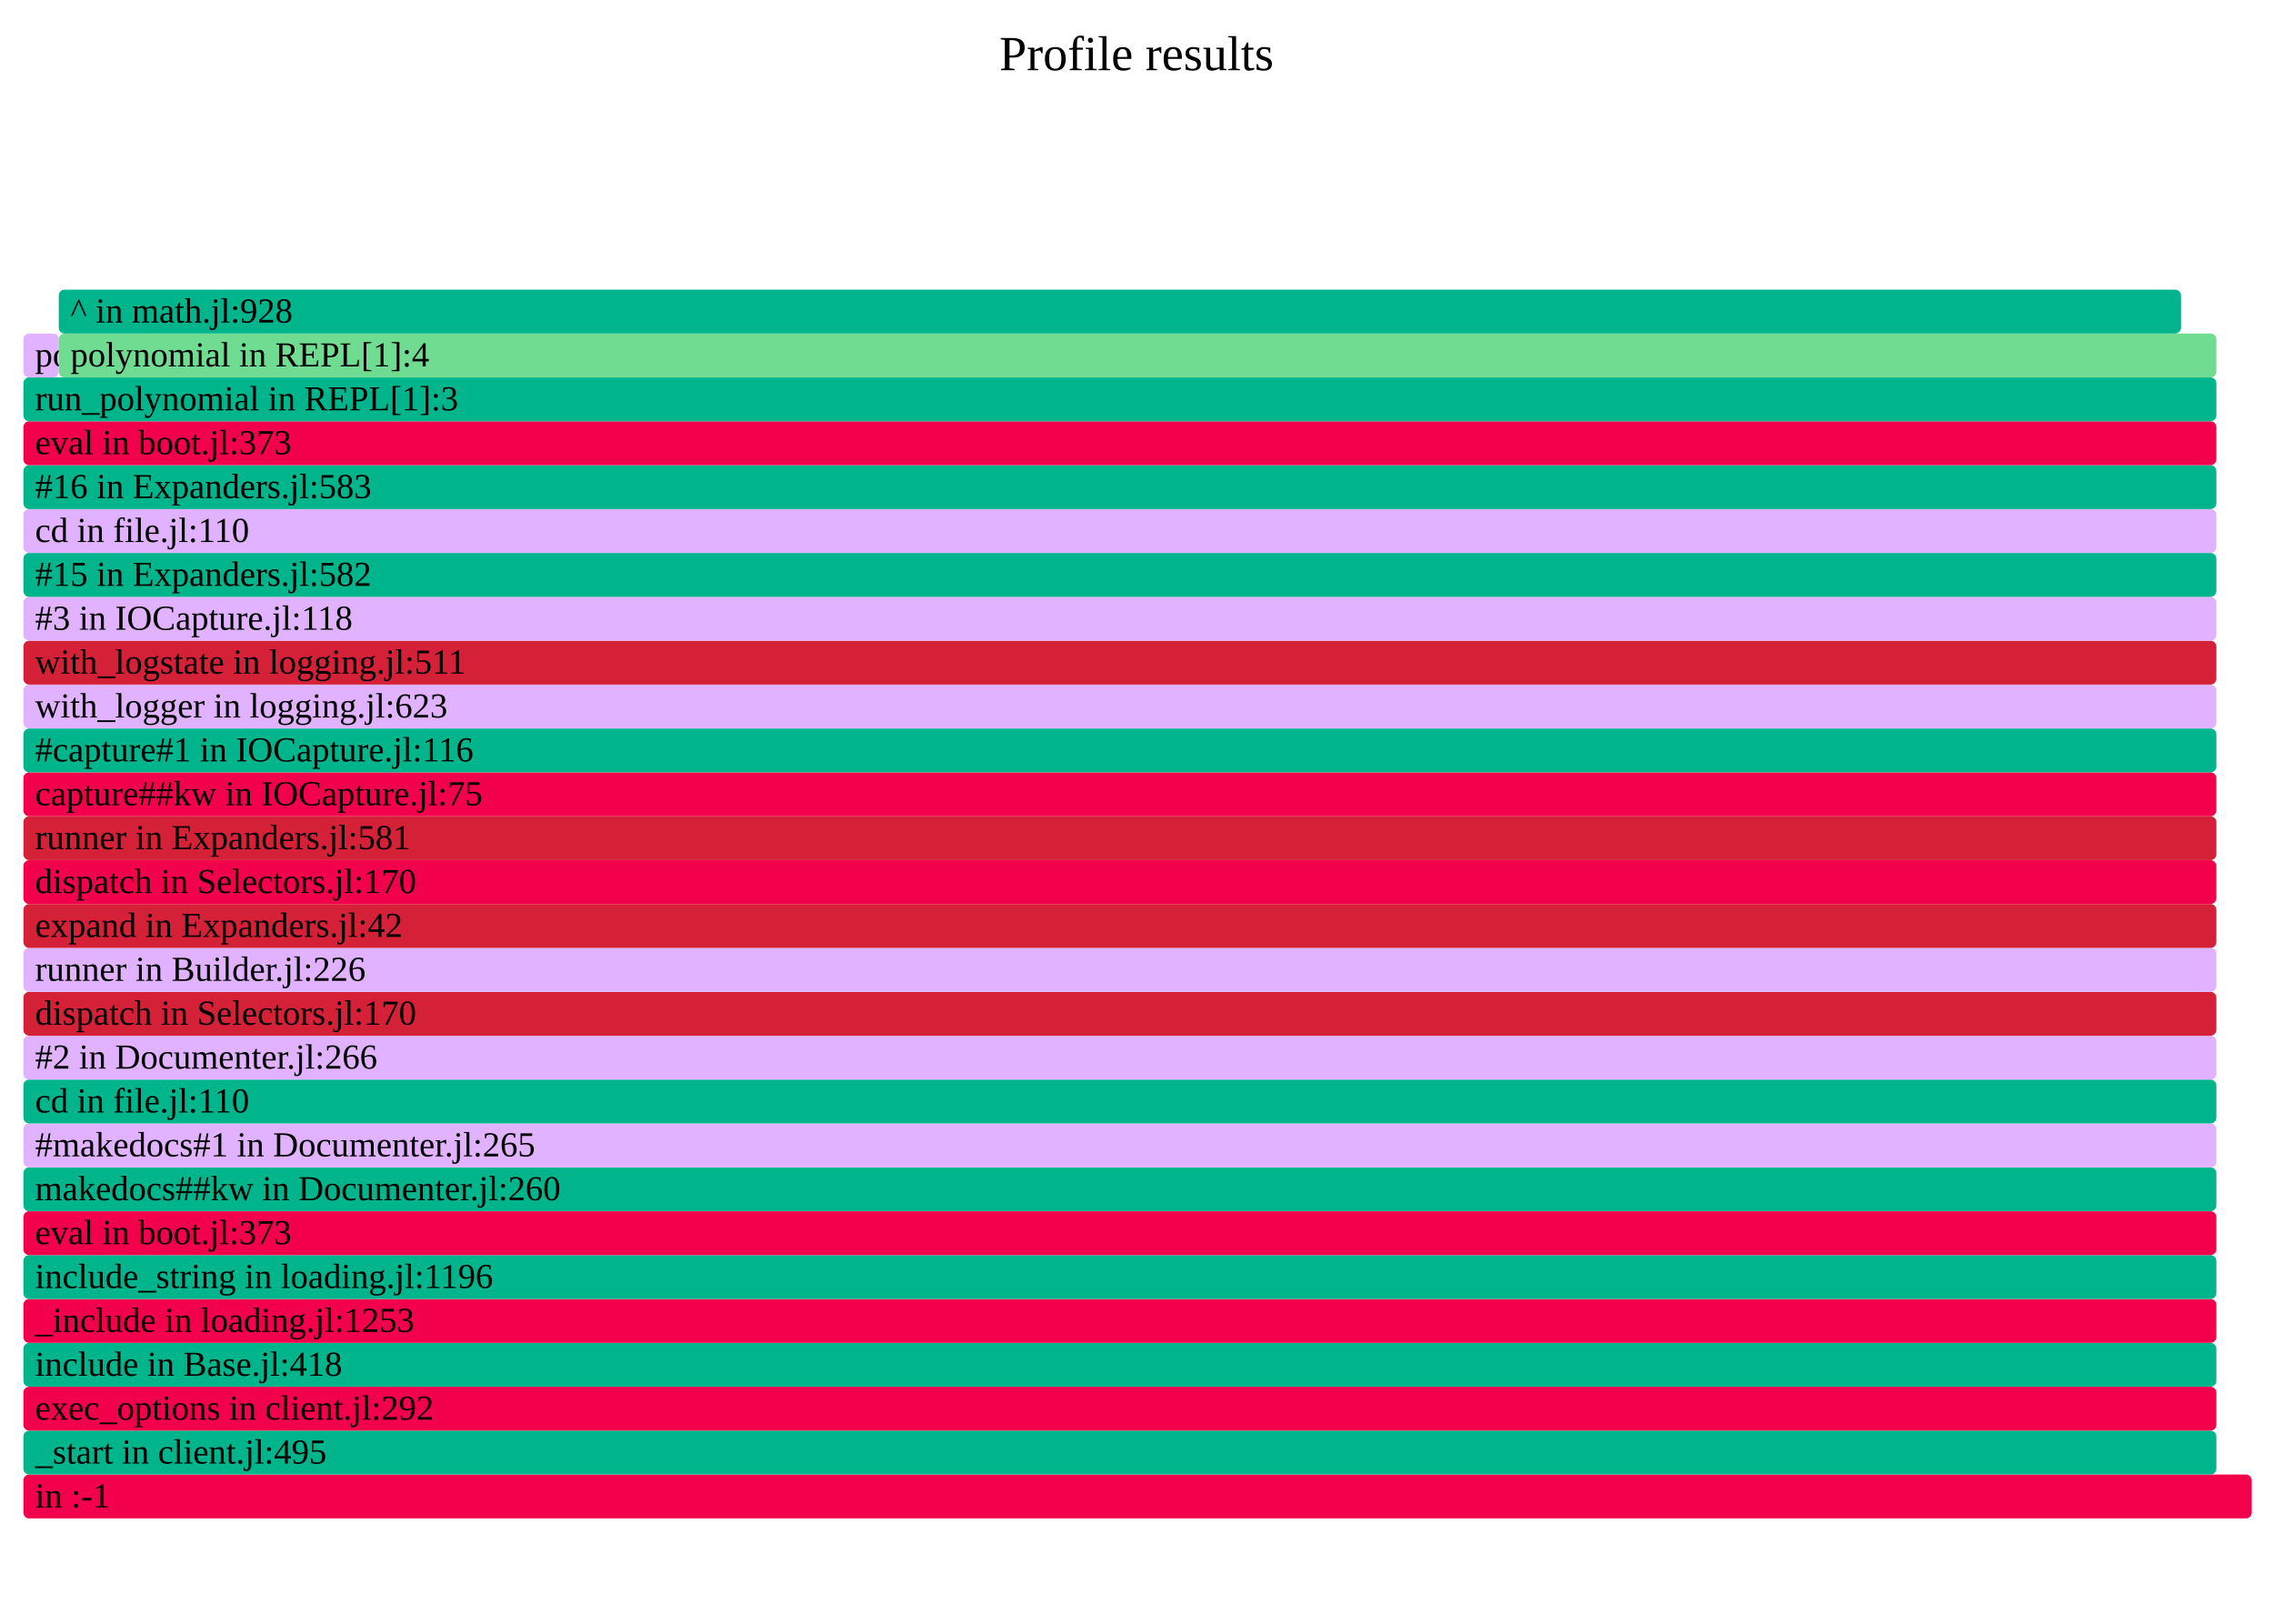
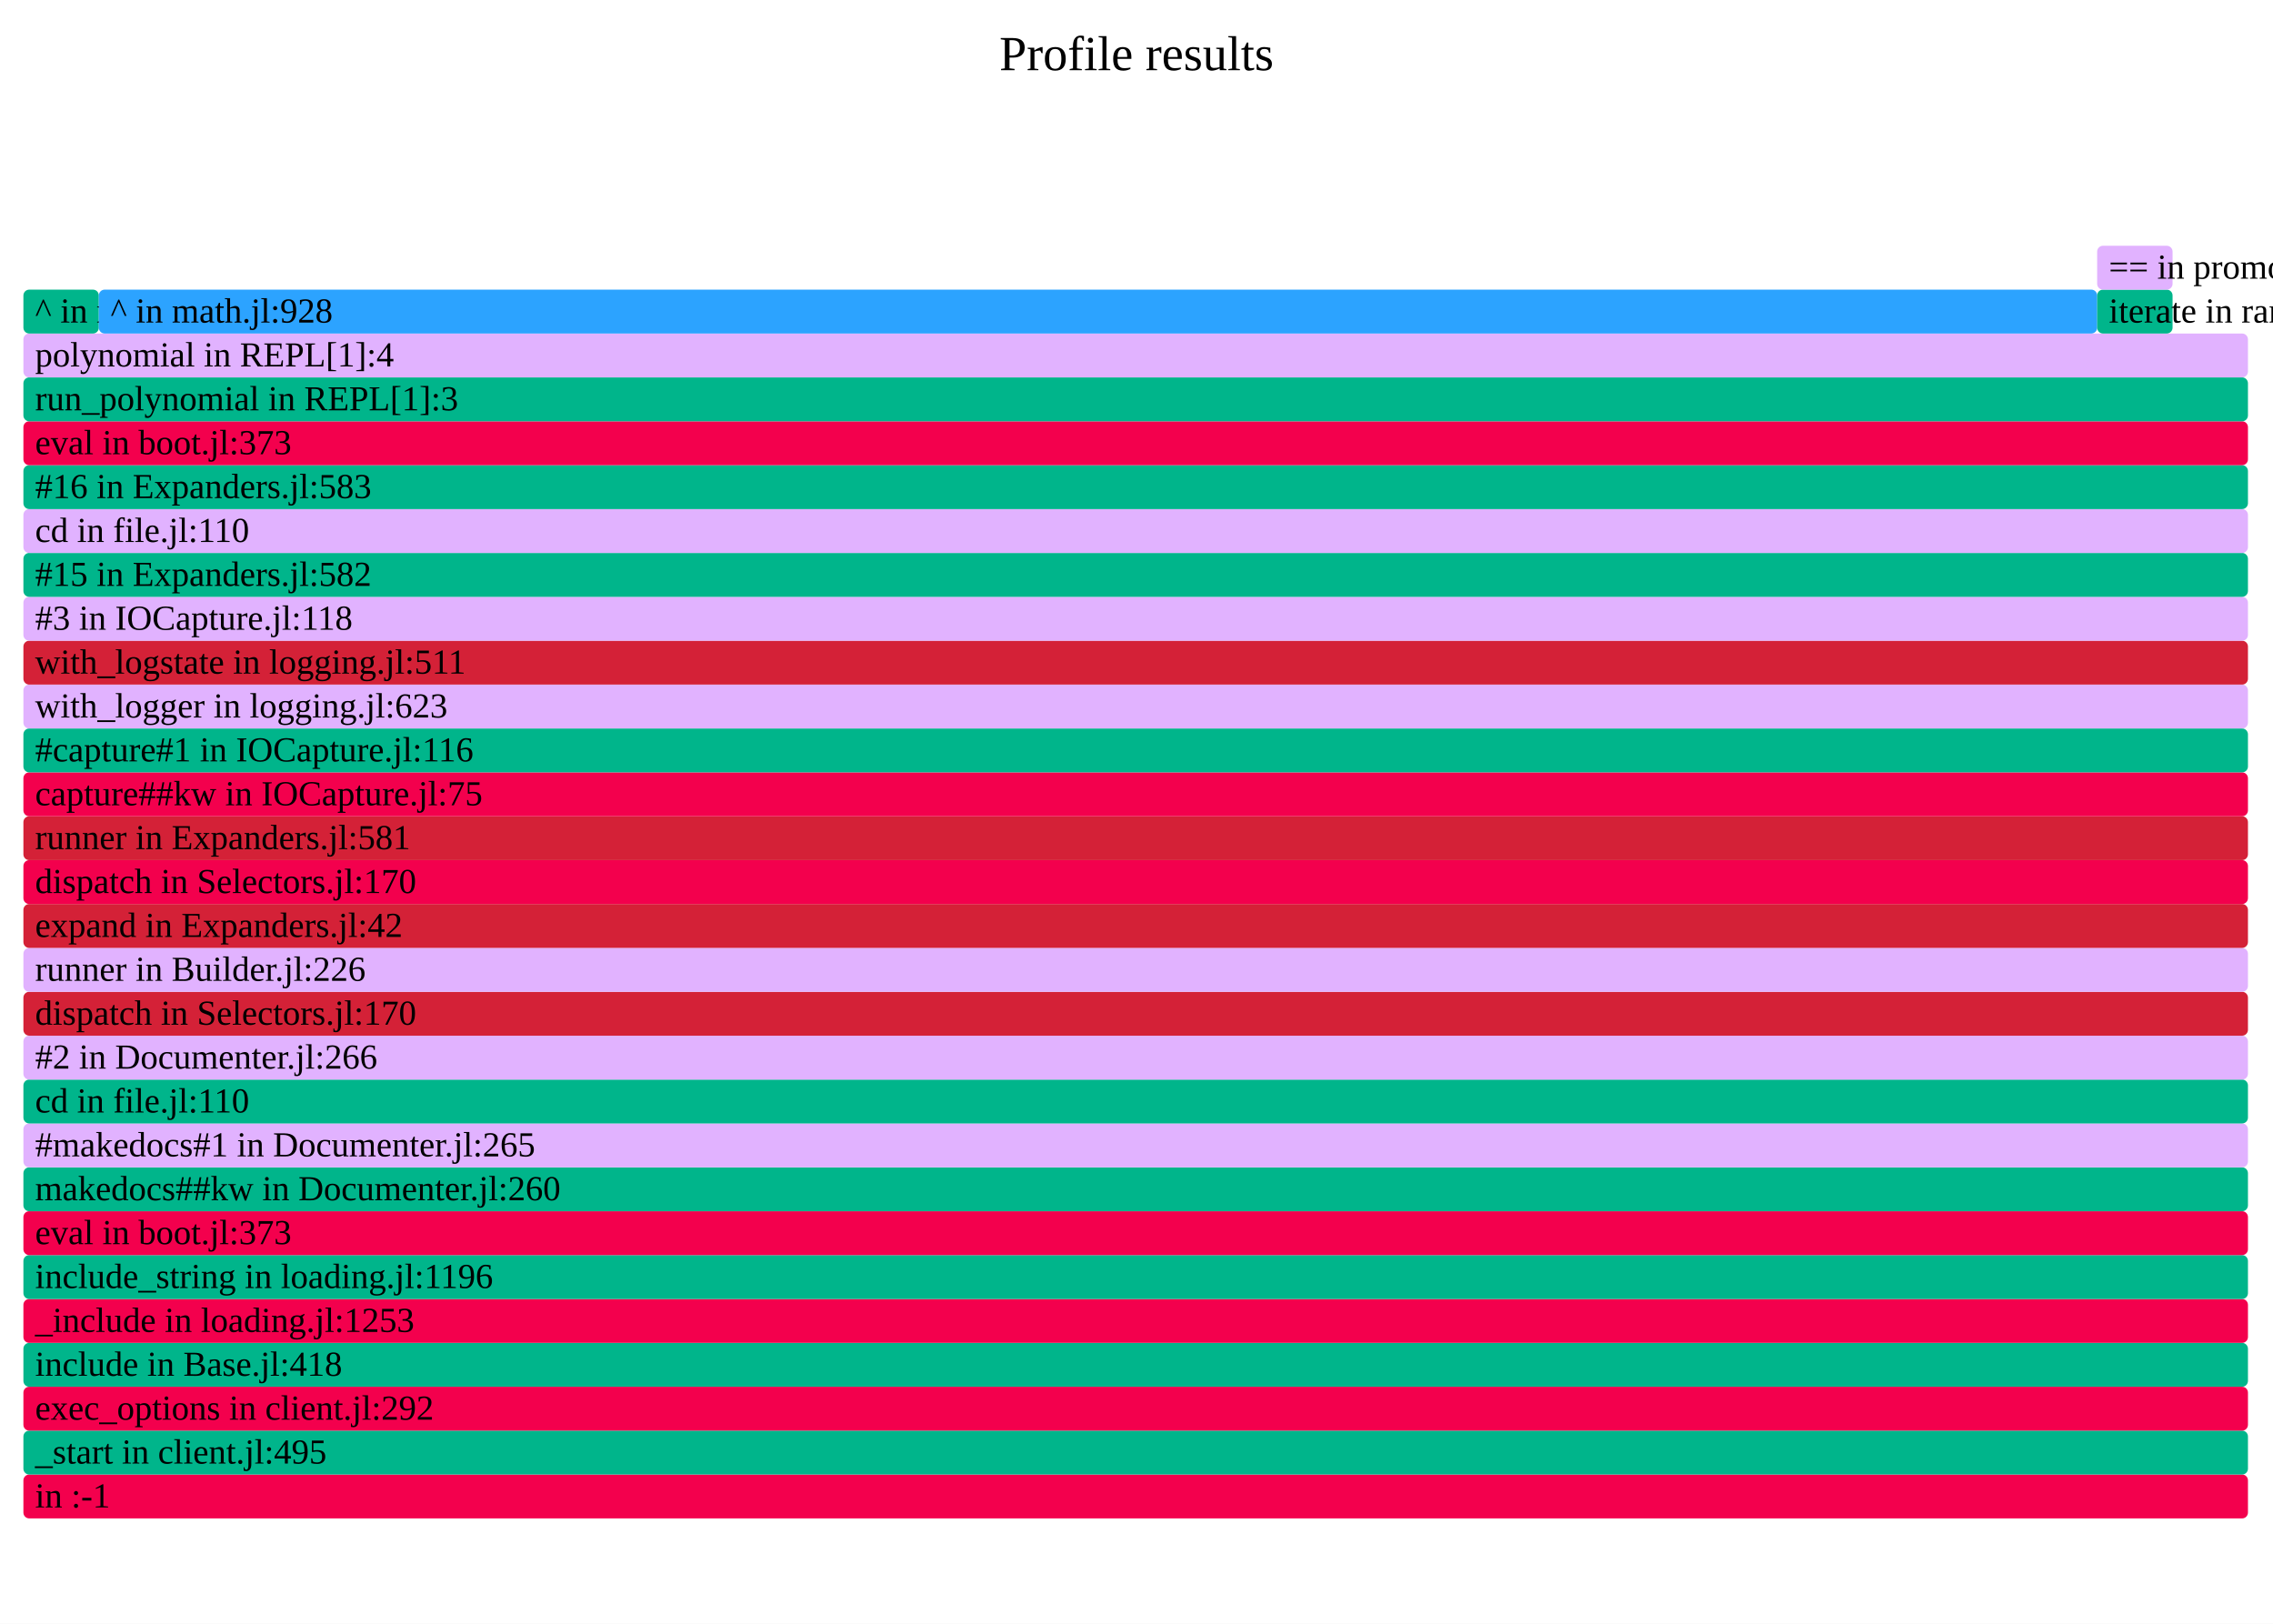
- <svg xmlns="http://www.w3.org/2000/svg" version="1.1" width="777" height="555" viewBox="0 0 777 555" id="fig-1886d5b98a55472c849b98179764c0ae">
+ <svg xmlns="http://www.w3.org/2000/svg" version="1.1" width="777" height="555" viewBox="0 0 777 555" id="fig-c4a397b98ecf4ba285de8c1581a02f0e">
  <defs>
-     <clipPath id="fig-1886d5b98a55472c849b98179764c0ae-clip">
+     <clipPath id="fig-c4a397b98ecf4ba285de8c1581a02f0e-clip">
      <rect x="0" y="0" width="777" height="555" />
    </clipPath>
  </defs>
  <style type="text/css">
-     #fig-1886d5b98a55472c849b98179764c0ae text {
+     #fig-c4a397b98ecf4ba285de8c1581a02f0e text {
        pointer-events: none;
        font-family: inherit;
        font-size: 12px;
        fill: #000000;
    }
-     text#fig-1886d5b98a55472c849b98179764c0ae-caption {
+     text#fig-c4a397b98ecf4ba285de8c1581a02f0e-caption {
        font-size: 16.8px;
        fill: #000000;
        text-anchor: middle;
    }
-     #fig-1886d5b98a55472c849b98179764c0ae-bg {
+     #fig-c4a397b98ecf4ba285de8c1581a02f0e-bg {
        fill: #FFFFFF;
    }
-     #fig-1886d5b98a55472c849b98179764c0ae-viewport rect, #fig-1886d5b98a55472c849b98179764c0ae-viewport path {
+     #fig-c4a397b98ecf4ba285de8c1581a02f0e-viewport rect, #fig-c4a397b98ecf4ba285de8c1581a02f0e-viewport path {
        vector-effect: non-scaling-stroke;
        fill-opacity: 1;
    }
-     #fig-1886d5b98a55472c849b98179764c0ae-viewport text {
+     #fig-c4a397b98ecf4ba285de8c1581a02f0e-viewport text {
        stroke: #000000;
        stroke-width: 0;
        stroke-opacity: 0.35;
    }
-     #fig-1886d5b98a55472c849b98179764c0ae-viewport rect:hover, #fig-1886d5b98a55472c849b98179764c0ae-viewport path:hover {
+     #fig-c4a397b98ecf4ba285de8c1581a02f0e-viewport rect:hover, #fig-c4a397b98ecf4ba285de8c1581a02f0e-viewport path:hover {
        fill-opacity: 0.75;
        stroke: #000000;
        stroke-width: 0.5;
    }
-     #fig-1886d5b98a55472c849b98179764c0ae-viewport + rect {
+     #fig-c4a397b98ecf4ba285de8c1581a02f0e-viewport + rect {
        fill: #FFFFFF;
        opacity: 0.8;
    }
-     text#fig-1886d5b98a55472c849b98179764c0ae-details{
+     text#fig-c4a397b98ecf4ba285de8c1581a02f0e-details{
        fill: #000000;
    }
</style>
-   <g id="fig-1886d5b98a55472c849b98179764c0ae-frame" clip-path="url(#fig-1886d5b98a55472c849b98179764c0ae-clip)">
-     <rect id="fig-1886d5b98a55472c849b98179764c0ae-bg" x="0" y="0" width="777" height="555" />
-     <text id="fig-1886d5b98a55472c849b98179764c0ae-caption" x="388.5" y="24">Profile results</text>
-     <g id="fig-1886d5b98a55472c849b98179764c0ae-viewport" transform="scale(1)">
-       <rect x="8" y="504" width="761.73" height="15" rx="2" fill="#F3004D" data-dinfo="" />
+   <g id="fig-c4a397b98ecf4ba285de8c1581a02f0e-frame" clip-path="url(#fig-c4a397b98ecf4ba285de8c1581a02f0e-clip)">
+     <rect id="fig-c4a397b98ecf4ba285de8c1581a02f0e-bg" x="0" y="0" width="777" height="555" />
+     <text id="fig-c4a397b98ecf4ba285de8c1581a02f0e-caption" x="388.5" y="24">Profile results</text>
+     <g id="fig-c4a397b98ecf4ba285de8c1581a02f0e-viewport" transform="scale(1)">
+       <rect x="8" y="504" width="760.44" height="15" rx="2" fill="#F3004D" data-dinfo="" />
      <text x="8" dx="4" y="515.25"> in :-1</text>
-       <rect x="8" y="489" width="749.64" height="15" rx="2" fill="#00B58B" data-dinfo="./" />
+       <rect x="8" y="489" width="760.44" height="15" rx="2" fill="#00B58B" data-dinfo="./" />
      <text x="8" dx="4" y="500.25">_start in client.jl:495</text>
-       <rect x="8" y="474" width="749.64" height="15" rx="2" fill="#F3004D" data-dinfo="./" />
+       <rect x="8" y="474" width="760.44" height="15" rx="2" fill="#F3004D" data-dinfo="./" />
      <text x="8" dx="4" y="485.25">exec_options in client.jl:292</text>
-       <rect x="8" y="459" width="749.64" height="15" rx="2" fill="#00B58B" data-dinfo="./" />
+       <rect x="8" y="459" width="760.44" height="15" rx="2" fill="#00B58B" data-dinfo="./" />
      <text x="8" dx="4" y="470.25">include in Base.jl:418</text>
-       <rect x="8" y="444" width="749.64" height="15" rx="2" fill="#F3004D" data-dinfo="./" />
+       <rect x="8" y="444" width="760.44" height="15" rx="2" fill="#F3004D" data-dinfo="./" />
      <text x="8" dx="4" y="455.25">_include in loading.jl:1253</text>
-       <rect x="8" y="429" width="749.64" height="15" rx="2" fill="#00B58B" data-dinfo="./" />
+       <rect x="8" y="429" width="760.44" height="15" rx="2" fill="#00B58B" data-dinfo="./" />
      <text x="8" dx="4" y="440.25">include_string in loading.jl:1196</text>
-       <rect x="8" y="414" width="749.64" height="15" rx="2" fill="#F3004D" data-dinfo="./" />
+       <rect x="8" y="414" width="760.44" height="15" rx="2" fill="#F3004D" data-dinfo="./" />
      <text x="8" dx="4" y="425.25">eval in boot.jl:373</text>
-       <rect x="8" y="399" width="749.64" height="15" rx="2" fill="#00B58B" data-dinfo="/home/runner/.julia/packages/Documenter/qdbx6/src/" />
+       <rect x="8" y="399" width="760.44" height="15" rx="2" fill="#00B58B" data-dinfo="/home/runner/.julia/packages/Documenter/qdbx6/src/" />
      <text x="8" dx="4" y="410.25">makedocs##kw in Documenter.jl:260</text>
-       <rect x="8" y="384" width="749.64" height="15" rx="2" fill="#E1B2FF" data-dinfo="/home/runner/.julia/packages/Documenter/qdbx6/src/" />
+       <rect x="8" y="384" width="760.44" height="15" rx="2" fill="#E1B2FF" data-dinfo="/home/runner/.julia/packages/Documenter/qdbx6/src/" />
      <text x="8" dx="4" y="395.25">#makedocs#1 in Documenter.jl:265</text>
-       <rect x="8" y="369" width="749.64" height="15" rx="2" fill="#00B58B" data-dinfo="./" />
+       <rect x="8" y="369" width="760.44" height="15" rx="2" fill="#00B58B" data-dinfo="./" />
      <text x="8" dx="4" y="380.25">cd in file.jl:110</text>
-       <rect x="8" y="354" width="749.64" height="15" rx="2" fill="#E1B2FF" data-dinfo="/home/runner/.julia/packages/Documenter/qdbx6/src/" />
+       <rect x="8" y="354" width="760.44" height="15" rx="2" fill="#E1B2FF" data-dinfo="/home/runner/.julia/packages/Documenter/qdbx6/src/" />
      <text x="8" dx="4" y="365.25">#2 in Documenter.jl:266</text>
-       <rect x="8" y="339" width="749.64" height="15" rx="2" fill="#D42137" data-dinfo="/home/runner/.julia/packages/Documenter/qdbx6/src/Utilities/" />
+       <rect x="8" y="339" width="760.44" height="15" rx="2" fill="#D42137" data-dinfo="/home/runner/.julia/packages/Documenter/qdbx6/src/Utilities/" />
      <text x="8" dx="4" y="350.25">dispatch in Selectors.jl:170</text>
-       <rect x="8" y="324" width="749.64" height="15" rx="2" fill="#E1B2FF" data-dinfo="/home/runner/.julia/packages/Documenter/qdbx6/src/" />
+       <rect x="8" y="324" width="760.44" height="15" rx="2" fill="#E1B2FF" data-dinfo="/home/runner/.julia/packages/Documenter/qdbx6/src/" />
      <text x="8" dx="4" y="335.25">runner in Builder.jl:226</text>
-       <rect x="8" y="309" width="749.64" height="15" rx="2" fill="#D42137" data-dinfo="/home/runner/.julia/packages/Documenter/qdbx6/src/" />
+       <rect x="8" y="309" width="760.44" height="15" rx="2" fill="#D42137" data-dinfo="/home/runner/.julia/packages/Documenter/qdbx6/src/" />
      <text x="8" dx="4" y="320.25">expand in Expanders.jl:42</text>
-       <rect x="8" y="294" width="749.64" height="15" rx="2" fill="#F3004D" data-dinfo="/home/runner/.julia/packages/Documenter/qdbx6/src/Utilities/" />
+       <rect x="8" y="294" width="760.44" height="15" rx="2" fill="#F3004D" data-dinfo="/home/runner/.julia/packages/Documenter/qdbx6/src/Utilities/" />
      <text x="8" dx="4" y="305.25">dispatch in Selectors.jl:170</text>
-       <rect x="8" y="279" width="749.64" height="15" rx="2" fill="#D42137" data-dinfo="/home/runner/.julia/packages/Documenter/qdbx6/src/" />
+       <rect x="8" y="279" width="760.44" height="15" rx="2" fill="#D42137" data-dinfo="/home/runner/.julia/packages/Documenter/qdbx6/src/" />
      <text x="8" dx="4" y="290.25">runner in Expanders.jl:581</text>
-       <rect x="8" y="264" width="749.64" height="15" rx="2" fill="#F3004D" data-dinfo="/home/runner/.julia/packages/IOCapture/sXY71/src/" />
+       <rect x="8" y="264" width="760.44" height="15" rx="2" fill="#F3004D" data-dinfo="/home/runner/.julia/packages/IOCapture/sXY71/src/" />
      <text x="8" dx="4" y="275.25">capture##kw in IOCapture.jl:75</text>
-       <rect x="8" y="249" width="749.64" height="15" rx="2" fill="#00B58B" data-dinfo="/home/runner/.julia/packages/IOCapture/sXY71/src/" />
+       <rect x="8" y="249" width="760.44" height="15" rx="2" fill="#00B58B" data-dinfo="/home/runner/.julia/packages/IOCapture/sXY71/src/" />
      <text x="8" dx="4" y="260.25">#capture#1 in IOCapture.jl:116</text>
-       <rect x="8" y="234" width="749.64" height="15" rx="2" fill="#E1B2FF" data-dinfo="./" />
+       <rect x="8" y="234" width="760.44" height="15" rx="2" fill="#E1B2FF" data-dinfo="./" />
      <text x="8" dx="4" y="245.25">with_logger in logging.jl:623</text>
-       <rect x="8" y="219" width="749.64" height="15" rx="2" fill="#D42137" data-dinfo="./" />
+       <rect x="8" y="219" width="760.44" height="15" rx="2" fill="#D42137" data-dinfo="./" />
      <text x="8" dx="4" y="230.25">with_logstate in logging.jl:511</text>
-       <rect x="8" y="204" width="749.64" height="15" rx="2" fill="#E1B2FF" data-dinfo="/home/runner/.julia/packages/IOCapture/sXY71/src/" />
+       <rect x="8" y="204" width="760.44" height="15" rx="2" fill="#E1B2FF" data-dinfo="/home/runner/.julia/packages/IOCapture/sXY71/src/" />
      <text x="8" dx="4" y="215.25">#3 in IOCapture.jl:118</text>
-       <rect x="8" y="189" width="749.64" height="15" rx="2" fill="#00B58B" data-dinfo="/home/runner/.julia/packages/Documenter/qdbx6/src/" />
+       <rect x="8" y="189" width="760.44" height="15" rx="2" fill="#00B58B" data-dinfo="/home/runner/.julia/packages/Documenter/qdbx6/src/" />
      <text x="8" dx="4" y="200.25">#15 in Expanders.jl:582</text>
-       <rect x="8" y="174" width="749.64" height="15" rx="2" fill="#E1B2FF" data-dinfo="./" />
+       <rect x="8" y="174" width="760.44" height="15" rx="2" fill="#E1B2FF" data-dinfo="./" />
      <text x="8" dx="4" y="185.25">cd in file.jl:110</text>
-       <rect x="8" y="159" width="749.64" height="15" rx="2" fill="#00B58B" data-dinfo="/home/runner/.julia/packages/Documenter/qdbx6/src/" />
+       <rect x="8" y="159" width="760.44" height="15" rx="2" fill="#00B58B" data-dinfo="/home/runner/.julia/packages/Documenter/qdbx6/src/" />
      <text x="8" dx="4" y="170.25">#16 in Expanders.jl:583</text>
-       <rect x="8" y="144" width="749.64" height="15" rx="2" fill="#F3004D" data-dinfo="./" />
+       <rect x="8" y="144" width="760.44" height="15" rx="2" fill="#F3004D" data-dinfo="./" />
      <text x="8" dx="4" y="155.25">eval in boot.jl:373</text>
-       <rect x="8" y="129" width="749.64" height="15" rx="2" fill="#00B58B" data-dinfo="./" />
+       <rect x="8" y="129" width="760.44" height="15" rx="2" fill="#00B58B" data-dinfo="./" />
      <text x="8" dx="4" y="140.25">run_polynomial in REPL[1]:3</text>
-       <rect x="8" y="114" width="12.09" height="15" rx="2" fill="#E1B2FF" data-dinfo="./" />
-       <text x="8" dx="4" y="125.25">polynomial in REPL[1]:0</text>
-       <rect x="20.09" y="114" width="737.55" height="15" rx="2" fill="#6FDC91" data-dinfo="./" />
-       <text x="20.09" dx="4" y="125.25">polynomial in REPL[1]:4</text>
-       <rect x="20.09" y="99" width="725.46" height="15" rx="2" fill="#00B58B" data-dinfo="./" />
-       <text x="20.09" dx="4" y="110.25">^ in math.jl:928</text>
+       <rect x="8" y="114" width="760.44" height="15" rx="2" fill="#E1B2FF" data-dinfo="./" />
+       <text x="8" dx="4" y="125.25">polynomial in REPL[1]:4</text>
+       <rect x="8" y="99" width="25.78" height="15" rx="2" fill="#00B58B" data-dinfo="./" />
+       <text x="8" dx="4" y="110.25">^ in math.jl:923</text>
+       <rect x="33.78" y="99" width="683.11" height="15" rx="2" fill="#2CA3FF" data-dinfo="./" />
+       <text x="33.78" dx="4" y="110.25">^ in math.jl:928</text>
+       <rect x="716.89" y="99" width="25.78" height="15" rx="2" fill="#00B58B" data-dinfo="./" />
+       <text x="716.89" dx="4" y="110.25">iterate in range.jl:837</text>
+       <rect x="716.89" y="84" width="25.78" height="15" rx="2" fill="#E1B2FF" data-dinfo="./" />
+       <text x="716.89" dx="4" y="95.25">== in promotion.jl:468</text>
    </g>
  </g>
</svg>
